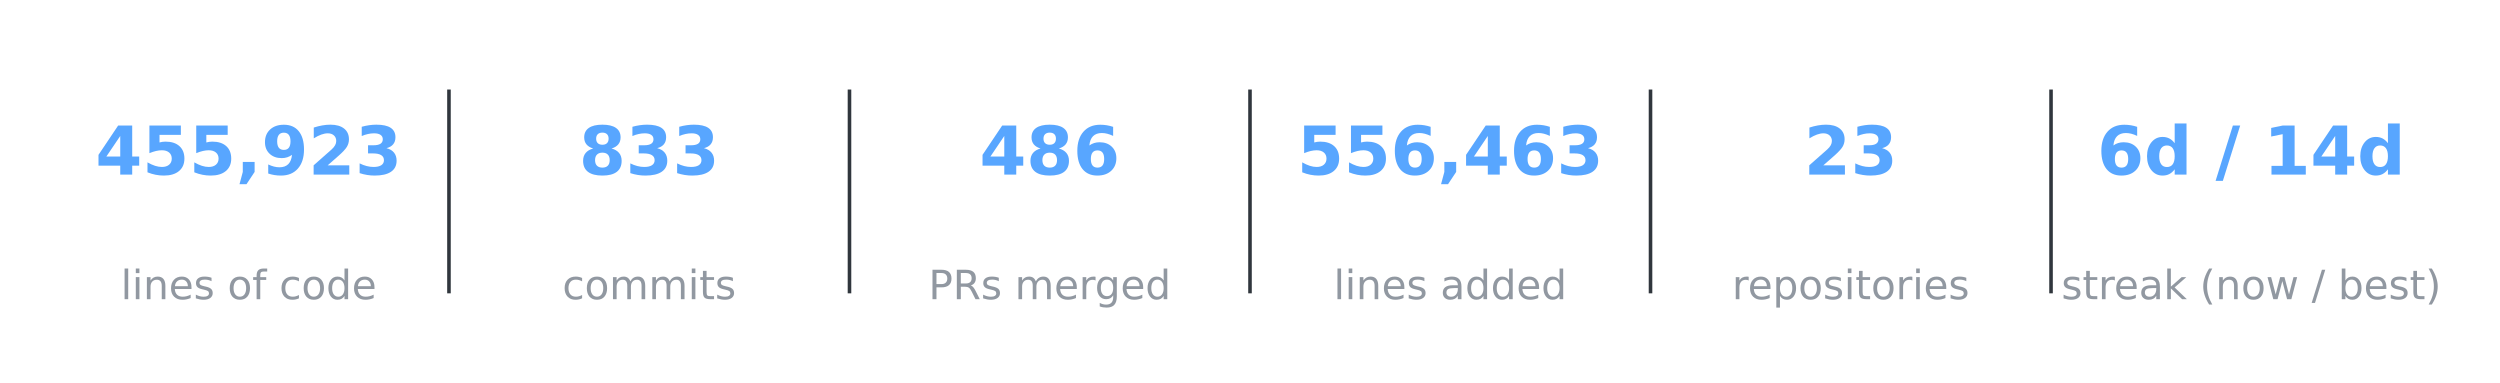
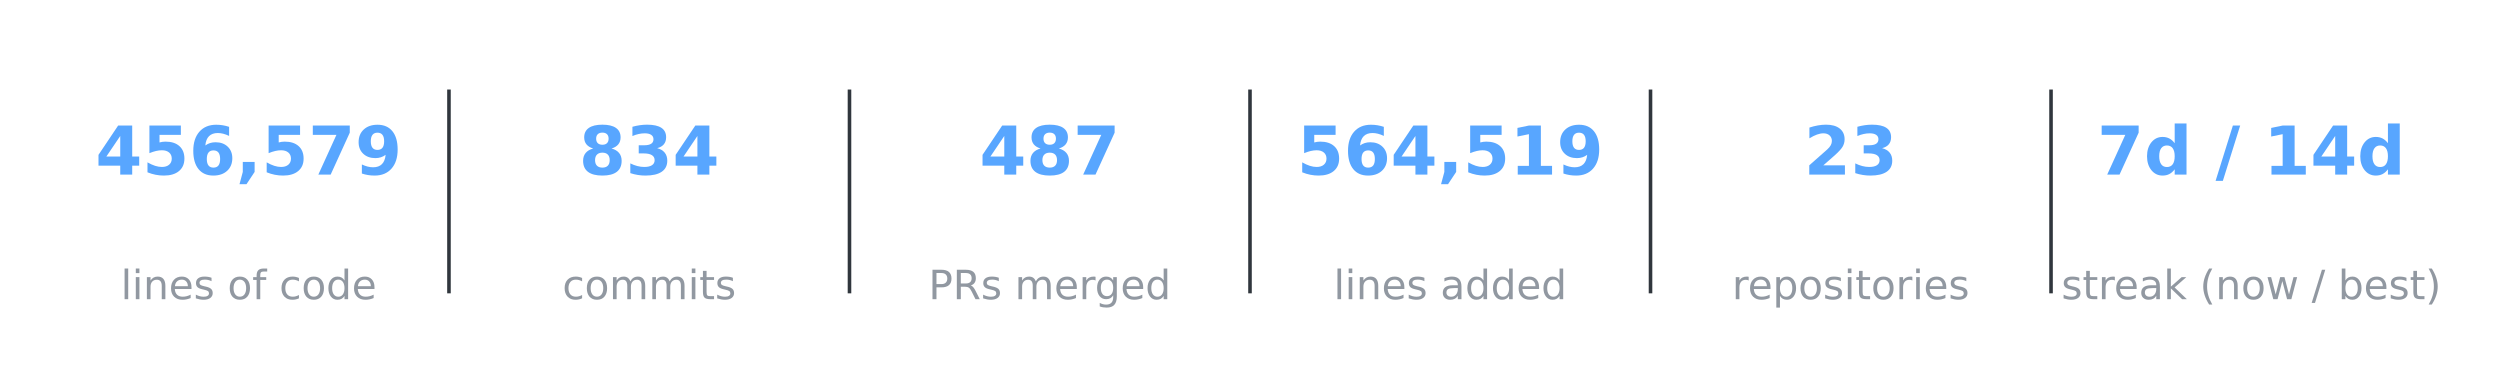
<svg xmlns="http://www.w3.org/2000/svg" xmlns:xlink="http://www.w3.org/1999/xlink" width="557.28pt" height="85.356pt" viewBox="0 0 557.28 85.356" version="1.1">
  <defs>
    <style type="text/css">*{stroke-linejoin: round; stroke-linecap: butt}</style>
  </defs>
  <g id="figure_1">
    <g id="patch_1">
      <path d="M 0 85.356  L 557.28 85.356  L 557.28 -0  L 0 -0  L 0 85.356  z " style="fill: none; opacity: 0" />
    </g>
    <g id="axes_1">
      <g id="line2d_1">
-         <path d="M 100.08 64.993  L 100.08 20.363  " clip-path="url(#p021e8e1d07)" style="fill: none; stroke: #30363d; stroke-width: 0.8; stroke-linecap: square" />
+         <path d="M 100.08 64.993  L 100.08 20.363  " clip-path="url(#pa1b7d5079a)" style="fill: none; stroke: #30363d; stroke-width: 0.8; stroke-linecap: square" />
      </g>
      <g id="line2d_2">
-         <path d="M 189.36 64.993  L 189.36 20.363  " clip-path="url(#p021e8e1d07)" style="fill: none; stroke: #30363d; stroke-width: 0.8; stroke-linecap: square" />
+         <path d="M 189.36 64.993  L 189.36 20.363  " clip-path="url(#pa1b7d5079a)" style="fill: none; stroke: #30363d; stroke-width: 0.8; stroke-linecap: square" />
      </g>
      <g id="line2d_3">
-         <path d="M 278.64 64.993  L 278.64 20.363  " clip-path="url(#p021e8e1d07)" style="fill: none; stroke: #30363d; stroke-width: 0.8; stroke-linecap: square" />
+         <path d="M 278.64 64.993  L 278.64 20.363  " clip-path="url(#pa1b7d5079a)" style="fill: none; stroke: #30363d; stroke-width: 0.8; stroke-linecap: square" />
      </g>
      <g id="line2d_4">
-         <path d="M 367.92 64.993  L 367.92 20.363  " clip-path="url(#p021e8e1d07)" style="fill: none; stroke: #30363d; stroke-width: 0.8; stroke-linecap: square" />
+         <path d="M 367.92 64.993  L 367.92 20.363  " clip-path="url(#pa1b7d5079a)" style="fill: none; stroke: #30363d; stroke-width: 0.8; stroke-linecap: square" />
      </g>
      <g id="line2d_5">
-         <path d="M 457.2 64.993  L 457.2 20.363  " clip-path="url(#p021e8e1d07)" style="fill: none; stroke: #30363d; stroke-width: 0.8; stroke-linecap: square" />
+         <path d="M 457.2 64.993  L 457.2 20.363  " clip-path="url(#pa1b7d5079a)" style="fill: none; stroke: #30363d; stroke-width: 0.8; stroke-linecap: square" />
      </g>
      <g id="text_1">
        <g style="fill: #58a6ff" transform="translate(21.28102 38.92376) scale(0.15 -0.15)">
          <defs>
            <path id="DejaVuSans-Bold-17" d="M 2356 3675  L 1038 1722  L 2356 1722  L 2356 3675  z M 2156 4666  L 3494 4666  L 3494 1722  L 4159 1722  L 4159 850  L 3494 850  L 3494 0  L 2356 0  L 2356 850  L 288 850  L 288 1881  L 2156 4666  z " transform="scale(0.015625)" />
            <path id="DejaVuSans-Bold-18" d="M 678 4666  L 3669 4666  L 3669 3781  L 1638 3781  L 1638 3059  Q 1775 3097 1914 3117  Q 2053 3138 2203 3138  Q 3056 3138 3531 2711  Q 4006 2284 4006 1522  Q 4006 766 3489 337  Q 2972 -91 2053 -91  Q 1656 -91 1267 -14  Q 878 63 494 219  L 494 1166  Q 875 947 1217 837  Q 1559 728 1863 728  Q 2300 728 2551 942  Q 2803 1156 2803 1522  Q 2803 1891 2551 2103  Q 2300 2316 1863 2316  Q 1603 2316 1309 2248  Q 1016 2181 678 2041  L 678 4666  z " transform="scale(0.015625)" />
+             <path id="DejaVuSans-Bold-19" d="M 2316 2303  Q 2000 2303 1842 2098  Q 1684 1894 1684 1484  Q 1684 1075 1842 870  Q 2000 666 2316 666  Q 2634 666 2792 870  Q 2950 1075 2950 1484  Q 2950 1894 2792 2098  Q 2634 2303 2316 2303  z M 3803 4544  L 3803 3681  Q 3506 3822 3243 3889  Q 2981 3956 2731 3956  Q 2194 3956 1894 3657  Q 1594 3359 1544 2772  Q 1750 2925 1990 3001  Q 2231 3078 2516 3078  Q 3231 3078 3670 2659  Q 4109 2241 4109 1563  Q 4109 813 3618 361  Q 3128 -91 2303 -91  Q 1394 -91 895 523  Q 397 1138 397 2266  Q 397 3422 980 4083  Q 1563 4744 2578 4744  Q 2900 4744 3203 4694  Q 3506 4644 3803 4544  z " transform="scale(0.015625)" />
            <path id="DejaVuSans-Bold-f" d="M 653 1209  L 1778 1209  L 1778 256  L 1006 -909  L 341 -909  L 653 256  L 653 1209  z " transform="scale(0.015625)" />
+             <path id="DejaVuSans-Bold-1a" d="M 428 4666  L 3944 4666  L 3944 3988  L 2125 0  L 953 0  L 2675 3781  L 428 3781  L 428 4666  z " transform="scale(0.015625)" />
            <path id="DejaVuSans-Bold-1c" d="M 641 103  L 641 966  Q 928 831 1190 764  Q 1453 697 1709 697  Q 2247 697 2547 995  Q 2847 1294 2900 1881  Q 2688 1725 2447 1647  Q 2206 1569 1925 1569  Q 1209 1569 770 1986  Q 331 2403 331 3084  Q 331 3838 820 4291  Q 1309 4744 2131 4744  Q 3044 4744 3544 4128  Q 4044 3513 4044 2388  Q 4044 1231 3459 570  Q 2875 -91 1856 -91  Q 1528 -91 1228 -42  Q 928 6 641 103  z M 2125 2350  Q 2441 2350 2600 2554  Q 2759 2759 2759 3169  Q 2759 3575 2600 3781  Q 2441 3988 2125 3988  Q 1809 3988 1650 3781  Q 1491 3575 1491 3169  Q 1491 2759 1650 2554  Q 1809 2350 2125 2350  z " transform="scale(0.015625)" />
-             <path id="DejaVuSans-Bold-15" d="M 1844 884  L 3897 884  L 3897 0  L 506 0  L 506 884  L 2209 2388  Q 2438 2594 2547 2791  Q 2656 2988 2656 3200  Q 2656 3528 2436 3728  Q 2216 3928 1850 3928  Q 1569 3928 1234 3808  Q 900 3688 519 3450  L 519 4475  Q 925 4609 1322 4679  Q 1719 4750 2100 4750  Q 2938 4750 3402 4381  Q 3866 4013 3866 3353  Q 3866 2972 3669 2642  Q 3472 2313 2841 1759  L 1844 884  z " transform="scale(0.015625)" />
-             <path id="DejaVuSans-Bold-16" d="M 2981 2516  Q 3453 2394 3698 2092  Q 3944 1791 3944 1325  Q 3944 631 3412 270  Q 2881 -91 1863 -91  Q 1503 -91 1142 -33  Q 781 25 428 141  L 428 1069  Q 766 900 1098 814  Q 1431 728 1753 728  Q 2231 728 2486 893  Q 2741 1059 2741 1369  Q 2741 1688 2480 1852  Q 2219 2016 1709 2016  L 1228 2016  L 1228 2791  L 1734 2791  Q 2188 2791 2409 2933  Q 2631 3075 2631 3366  Q 2631 3634 2415 3781  Q 2200 3928 1806 3928  Q 1516 3928 1219 3862  Q 922 3797 628 3669  L 628 4550  Q 984 4650 1334 4700  Q 1684 4750 2022 4750  Q 2931 4750 3382 4451  Q 3834 4153 3834 3553  Q 3834 3144 3618 2883  Q 3403 2622 2981 2516  z " transform="scale(0.015625)" />
          </defs>
          <use xlink:href="#DejaVuSans-Bold-17" />
          <use xlink:href="#DejaVuSans-Bold-18" transform="translate(69.57812 0)" />
-           <use xlink:href="#DejaVuSans-Bold-18" transform="translate(139.1562 0)" />
+           <use xlink:href="#DejaVuSans-Bold-19" transform="translate(139.1562 0)" />
          <use xlink:href="#DejaVuSans-Bold-f" transform="translate(208.7344 0)" />
-           <use xlink:href="#DejaVuSans-Bold-1c" transform="translate(246.7188 0)" />
-           <use xlink:href="#DejaVuSans-Bold-15" transform="translate(316.2969 0)" />
-           <use xlink:href="#DejaVuSans-Bold-16" transform="translate(385.875 0)" />
+           <use xlink:href="#DejaVuSans-Bold-18" transform="translate(246.7188 0)" />
+           <use xlink:href="#DejaVuSans-Bold-1a" transform="translate(316.2969 0)" />
+           <use xlink:href="#DejaVuSans-Bold-1c" transform="translate(385.875 0)" />
        </g>
      </g>
      <g id="text_2">
        <g style="fill: #9198a1" transform="translate(26.92336 66.69328) scale(0.09 -0.09)">
          <defs>
            <path id="DejaVuSans-4f" d="M 603 4863  L 1178 4863  L 1178 0  L 603 0  L 603 4863  z " transform="scale(0.015625)" />
            <path id="DejaVuSans-4c" d="M 603 3500  L 1178 3500  L 1178 0  L 603 0  L 603 3500  z M 603 4863  L 1178 4863  L 1178 4134  L 603 4134  L 603 4863  z " transform="scale(0.015625)" />
            <path id="DejaVuSans-51" d="M 3513 2113  L 3513 0  L 2938 0  L 2938 2094  Q 2938 2591 2744 2837  Q 2550 3084 2163 3084  Q 1697 3084 1428 2787  Q 1159 2491 1159 1978  L 1159 0  L 581 0  L 581 3500  L 1159 3500  L 1159 2956  Q 1366 3272 1645 3428  Q 1925 3584 2291 3584  Q 2894 3584 3203 3211  Q 3513 2838 3513 2113  z " transform="scale(0.015625)" />
            <path id="DejaVuSans-48" d="M 3597 1894  L 3597 1613  L 953 1613  Q 991 1019 1311 708  Q 1631 397 2203 397  Q 2534 397 2845 478  Q 3156 559 3463 722  L 3463 178  Q 3153 47 2828 -22  Q 2503 -91 2169 -91  Q 1331 -91 842 396  Q 353 884 353 1716  Q 353 2575 817 3079  Q 1281 3584 2069 3584  Q 2775 3584 3186 3129  Q 3597 2675 3597 1894  z M 3022 2063  Q 3016 2534 2758 2815  Q 2500 3097 2075 3097  Q 1594 3097 1305 2825  Q 1016 2553 972 2059  L 3022 2063  z " transform="scale(0.015625)" />
            <path id="DejaVuSans-56" d="M 2834 3397  L 2834 2853  Q 2591 2978 2328 3040  Q 2066 3103 1784 3103  Q 1356 3103 1142 2972  Q 928 2841 928 2578  Q 928 2378 1081 2264  Q 1234 2150 1697 2047  L 1894 2003  Q 2506 1872 2764 1633  Q 3022 1394 3022 966  Q 3022 478 2636 193  Q 2250 -91 1575 -91  Q 1294 -91 989 -36  Q 684 19 347 128  L 347 722  Q 666 556 975 473  Q 1284 391 1588 391  Q 1994 391 2212 530  Q 2431 669 2431 922  Q 2431 1156 2273 1281  Q 2116 1406 1581 1522  L 1381 1569  Q 847 1681 609 1914  Q 372 2147 372 2553  Q 372 3047 722 3315  Q 1072 3584 1716 3584  Q 2034 3584 2315 3537  Q 2597 3491 2834 3397  z " transform="scale(0.015625)" />
            <path id="DejaVuSans-3" transform="scale(0.015625)" />
            <path id="DejaVuSans-52" d="M 1959 3097  Q 1497 3097 1228 2736  Q 959 2375 959 1747  Q 959 1119 1226 758  Q 1494 397 1959 397  Q 2419 397 2687 759  Q 2956 1122 2956 1747  Q 2956 2369 2687 2733  Q 2419 3097 1959 3097  z M 1959 3584  Q 2709 3584 3137 3096  Q 3566 2609 3566 1747  Q 3566 888 3137 398  Q 2709 -91 1959 -91  Q 1206 -91 779 398  Q 353 888 353 1747  Q 353 2609 779 3096  Q 1206 3584 1959 3584  z " transform="scale(0.015625)" />
            <path id="DejaVuSans-49" d="M 2375 4863  L 2375 4384  L 1825 4384  Q 1516 4384 1395 4259  Q 1275 4134 1275 3809  L 1275 3500  L 2222 3500  L 2222 3053  L 1275 3053  L 1275 0  L 697 0  L 697 3053  L 147 3053  L 147 3500  L 697 3500  L 697 3744  Q 697 4328 969 4595  Q 1241 4863 1831 4863  L 2375 4863  z " transform="scale(0.015625)" />
            <path id="DejaVuSans-46" d="M 3122 3366  L 3122 2828  Q 2878 2963 2633 3030  Q 2388 3097 2138 3097  Q 1578 3097 1268 2742  Q 959 2388 959 1747  Q 959 1106 1268 751  Q 1578 397 2138 397  Q 2388 397 2633 464  Q 2878 531 3122 666  L 3122 134  Q 2881 22 2623 -34  Q 2366 -91 2075 -91  Q 1284 -91 818 406  Q 353 903 353 1747  Q 353 2603 823 3093  Q 1294 3584 2113 3584  Q 2378 3584 2631 3529  Q 2884 3475 3122 3366  z " transform="scale(0.015625)" />
            <path id="DejaVuSans-47" d="M 2906 2969  L 2906 4863  L 3481 4863  L 3481 0  L 2906 0  L 2906 525  Q 2725 213 2448 61  Q 2172 -91 1784 -91  Q 1150 -91 751 415  Q 353 922 353 1747  Q 353 2572 751 3078  Q 1150 3584 1784 3584  Q 2172 3584 2448 3432  Q 2725 3281 2906 2969  z M 947 1747  Q 947 1113 1208 752  Q 1469 391 1925 391  Q 2381 391 2643 752  Q 2906 1113 2906 1747  Q 2906 2381 2643 2742  Q 2381 3103 1925 3103  Q 1469 3103 1208 2742  Q 947 2381 947 1747  z " transform="scale(0.015625)" />
          </defs>
          <use xlink:href="#DejaVuSans-4f" />
          <use xlink:href="#DejaVuSans-4c" transform="translate(27.78125 0)" />
          <use xlink:href="#DejaVuSans-51" transform="translate(55.5625 0)" />
          <use xlink:href="#DejaVuSans-48" transform="translate(118.9375 0)" />
          <use xlink:href="#DejaVuSans-56" transform="translate(180.4688 0)" />
          <use xlink:href="#DejaVuSans-3" transform="translate(232.5625 0)" />
          <use xlink:href="#DejaVuSans-52" transform="translate(264.3438 0)" />
          <use xlink:href="#DejaVuSans-49" transform="translate(325.5312 0)" />
          <use xlink:href="#DejaVuSans-3" transform="translate(360.7344 0)" />
          <use xlink:href="#DejaVuSans-46" transform="translate(392.5156 0)" />
          <use xlink:href="#DejaVuSans-52" transform="translate(447.5 0)" />
          <use xlink:href="#DejaVuSans-47" transform="translate(508.6875 0)" />
          <use xlink:href="#DejaVuSans-48" transform="translate(572.1719 0)" />
        </g>
      </g>
      <g id="text_3">
        <g style="fill: #58a6ff" transform="translate(129.0649 38.92376) scale(0.15 -0.15)">
          <defs>
            <path id="DejaVuSans-Bold-1b" d="M 2228 2088  Q 1891 2088 1709 1903  Q 1528 1719 1528 1375  Q 1528 1031 1709 848  Q 1891 666 2228 666  Q 2563 666 2741 848  Q 2919 1031 2919 1375  Q 2919 1722 2741 1905  Q 2563 2088 2228 2088  z M 1350 2484  Q 925 2613 709 2878  Q 494 3144 494 3541  Q 494 4131 934 4440  Q 1375 4750 2228 4750  Q 3075 4750 3515 4442  Q 3956 4134 3956 3541  Q 3956 3144 3739 2878  Q 3522 2613 3097 2484  Q 3572 2353 3814 2058  Q 4056 1763 4056 1313  Q 4056 619 3595 264  Q 3134 -91 2228 -91  Q 1319 -91 855 264  Q 391 619 391 1313  Q 391 1763 633 2058  Q 875 2353 1350 2484  z M 1631 3419  Q 1631 3141 1786 2991  Q 1941 2841 2228 2841  Q 2509 2841 2662 2991  Q 2816 3141 2816 3419  Q 2816 3697 2662 3845  Q 2509 3994 2228 3994  Q 1941 3994 1786 3844  Q 1631 3694 1631 3419  z " transform="scale(0.015625)" />
+             <path id="DejaVuSans-Bold-16" d="M 2981 2516  Q 3453 2394 3698 2092  Q 3944 1791 3944 1325  Q 3944 631 3412 270  Q 2881 -91 1863 -91  Q 1503 -91 1142 -33  Q 781 25 428 141  L 428 1069  Q 766 900 1098 814  Q 1431 728 1753 728  Q 2231 728 2486 893  Q 2741 1059 2741 1369  Q 2741 1688 2480 1852  Q 2219 2016 1709 2016  L 1228 2016  L 1228 2791  L 1734 2791  Q 2188 2791 2409 2933  Q 2631 3075 2631 3366  Q 2631 3634 2415 3781  Q 2200 3928 1806 3928  Q 1516 3928 1219 3862  Q 922 3797 628 3669  L 628 4550  Q 984 4650 1334 4700  Q 1684 4750 2022 4750  Q 2931 4750 3382 4451  Q 3834 4153 3834 3553  Q 3834 3144 3618 2883  Q 3403 2622 2981 2516  z " transform="scale(0.015625)" />
          </defs>
          <use xlink:href="#DejaVuSans-Bold-1b" />
          <use xlink:href="#DejaVuSans-Bold-16" transform="translate(69.57812 0)" />
-           <use xlink:href="#DejaVuSans-Bold-16" transform="translate(139.1562 0)" />
+           <use xlink:href="#DejaVuSans-Bold-17" transform="translate(139.1562 0)" />
        </g>
      </g>
      <g id="text_4">
        <g style="fill: #9198a1" transform="translate(125.3672 66.69328) scale(0.09 -0.09)">
          <defs>
            <path id="DejaVuSans-50" d="M 3328 2828  Q 3544 3216 3844 3400  Q 4144 3584 4550 3584  Q 5097 3584 5394 3201  Q 5691 2819 5691 2113  L 5691 0  L 5113 0  L 5113 2094  Q 5113 2597 4934 2840  Q 4756 3084 4391 3084  Q 3944 3084 3684 2787  Q 3425 2491 3425 1978  L 3425 0  L 2847 0  L 2847 2094  Q 2847 2600 2669 2842  Q 2491 3084 2119 3084  Q 1678 3084 1418 2786  Q 1159 2488 1159 1978  L 1159 0  L 581 0  L 581 3500  L 1159 3500  L 1159 2956  Q 1356 3278 1631 3431  Q 1906 3584 2284 3584  Q 2666 3584 2933 3390  Q 3200 3197 3328 2828  z " transform="scale(0.015625)" />
            <path id="DejaVuSans-57" d="M 1172 4494  L 1172 3500  L 2356 3500  L 2356 3053  L 1172 3053  L 1172 1153  Q 1172 725 1289 603  Q 1406 481 1766 481  L 2356 481  L 2356 0  L 1766 0  Q 1100 0 847 248  Q 594 497 594 1153  L 594 3053  L 172 3053  L 172 3500  L 594 3500  L 594 4494  L 1172 4494  z " transform="scale(0.015625)" />
          </defs>
          <use xlink:href="#DejaVuSans-46" />
          <use xlink:href="#DejaVuSans-52" transform="translate(54.98438 0)" />
          <use xlink:href="#DejaVuSans-50" transform="translate(116.1719 0)" />
          <use xlink:href="#DejaVuSans-50" transform="translate(213.5781 0)" />
          <use xlink:href="#DejaVuSans-4c" transform="translate(310.9844 0)" />
          <use xlink:href="#DejaVuSans-57" transform="translate(338.7656 0)" />
          <use xlink:href="#DejaVuSans-56" transform="translate(377.9688 0)" />
        </g>
      </g>
      <g id="text_5">
        <g style="fill: #58a6ff" transform="translate(218.3449 38.92376) scale(0.15 -0.15)">
-           <defs>
-             <path id="DejaVuSans-Bold-19" d="M 2316 2303  Q 2000 2303 1842 2098  Q 1684 1894 1684 1484  Q 1684 1075 1842 870  Q 2000 666 2316 666  Q 2634 666 2792 870  Q 2950 1075 2950 1484  Q 2950 1894 2792 2098  Q 2634 2303 2316 2303  z M 3803 4544  L 3803 3681  Q 3506 3822 3243 3889  Q 2981 3956 2731 3956  Q 2194 3956 1894 3657  Q 1594 3359 1544 2772  Q 1750 2925 1990 3001  Q 2231 3078 2516 3078  Q 3231 3078 3670 2659  Q 4109 2241 4109 1563  Q 4109 813 3618 361  Q 3128 -91 2303 -91  Q 1394 -91 895 523  Q 397 1138 397 2266  Q 397 3422 980 4083  Q 1563 4744 2578 4744  Q 2900 4744 3203 4694  Q 3506 4644 3803 4544  z " transform="scale(0.015625)" />
-           </defs>
          <use xlink:href="#DejaVuSans-Bold-17" />
          <use xlink:href="#DejaVuSans-Bold-1b" transform="translate(69.57812 0)" />
-           <use xlink:href="#DejaVuSans-Bold-19" transform="translate(139.1562 0)" />
+           <use xlink:href="#DejaVuSans-Bold-1a" transform="translate(139.1562 0)" />
        </g>
      </g>
      <g id="text_6">
        <g style="fill: #9198a1" transform="translate(206.9796 66.69328) scale(0.09 -0.09)">
          <defs>
            <path id="DejaVuSans-33" d="M 1259 4147  L 1259 2394  L 2053 2394  Q 2494 2394 2734 2622  Q 2975 2850 2975 3272  Q 2975 3691 2734 3919  Q 2494 4147 2053 4147  L 1259 4147  z M 628 4666  L 2053 4666  Q 2838 4666 3239 4311  Q 3641 3956 3641 3272  Q 3641 2581 3239 2228  Q 2838 1875 2053 1875  L 1259 1875  L 1259 0  L 628 0  L 628 4666  z " transform="scale(0.015625)" />
            <path id="DejaVuSans-35" d="M 2841 2188  Q 3044 2119 3236 1894  Q 3428 1669 3622 1275  L 4263 0  L 3584 0  L 2988 1197  Q 2756 1666 2539 1819  Q 2322 1972 1947 1972  L 1259 1972  L 1259 0  L 628 0  L 628 4666  L 2053 4666  Q 2853 4666 3247 4331  Q 3641 3997 3641 3322  Q 3641 2881 3436 2590  Q 3231 2300 2841 2188  z M 1259 4147  L 1259 2491  L 2053 2491  Q 2509 2491 2742 2702  Q 2975 2913 2975 3322  Q 2975 3731 2742 3939  Q 2509 4147 2053 4147  L 1259 4147  z " transform="scale(0.015625)" />
            <path id="DejaVuSans-55" d="M 2631 2963  Q 2534 3019 2420 3045  Q 2306 3072 2169 3072  Q 1681 3072 1420 2755  Q 1159 2438 1159 1844  L 1159 0  L 581 0  L 581 3500  L 1159 3500  L 1159 2956  Q 1341 3275 1631 3429  Q 1922 3584 2338 3584  Q 2397 3584 2469 3576  Q 2541 3569 2628 3553  L 2631 2963  z " transform="scale(0.015625)" />
            <path id="DejaVuSans-4a" d="M 2906 1791  Q 2906 2416 2648 2759  Q 2391 3103 1925 3103  Q 1463 3103 1205 2759  Q 947 2416 947 1791  Q 947 1169 1205 825  Q 1463 481 1925 481  Q 2391 481 2648 825  Q 2906 1169 2906 1791  z M 3481 434  Q 3481 -459 3084 -895  Q 2688 -1331 1869 -1331  Q 1566 -1331 1297 -1286  Q 1028 -1241 775 -1147  L 775 -588  Q 1028 -725 1275 -790  Q 1522 -856 1778 -856  Q 2344 -856 2625 -561  Q 2906 -266 2906 331  L 2906 616  Q 2728 306 2450 153  Q 2172 0 1784 0  Q 1141 0 747 490  Q 353 981 353 1791  Q 353 2603 747 3093  Q 1141 3584 1784 3584  Q 2172 3584 2450 3431  Q 2728 3278 2906 2969  L 2906 3500  L 3481 3500  L 3481 434  z " transform="scale(0.015625)" />
          </defs>
          <use xlink:href="#DejaVuSans-33" />
          <use xlink:href="#DejaVuSans-35" transform="translate(60.29688 0)" />
          <use xlink:href="#DejaVuSans-56" transform="translate(129.7812 0)" />
          <use xlink:href="#DejaVuSans-3" transform="translate(181.875 0)" />
          <use xlink:href="#DejaVuSans-50" transform="translate(213.6562 0)" />
          <use xlink:href="#DejaVuSans-48" transform="translate(311.0625 0)" />
          <use xlink:href="#DejaVuSans-55" transform="translate(372.5938 0)" />
          <use xlink:href="#DejaVuSans-4a" transform="translate(411.9531 0)" />
          <use xlink:href="#DejaVuSans-48" transform="translate(475.4375 0)" />
          <use xlink:href="#DejaVuSans-47" transform="translate(536.9688 0)" />
        </g>
      </g>
      <g id="text_7">
        <g style="fill: #58a6ff" transform="translate(289.121 38.92376) scale(0.15 -0.15)">
+           <defs>
+             <path id="DejaVuSans-Bold-14" d="M 750 831  L 1813 831  L 1813 3847  L 722 3622  L 722 4441  L 1806 4666  L 2950 4666  L 2950 831  L 4013 831  L 4013 0  L 750 0  L 750 831  z " transform="scale(0.015625)" />
+           </defs>
          <use xlink:href="#DejaVuSans-Bold-18" />
-           <use xlink:href="#DejaVuSans-Bold-18" transform="translate(69.57812 0)" />
-           <use xlink:href="#DejaVuSans-Bold-19" transform="translate(139.1562 0)" />
+           <use xlink:href="#DejaVuSans-Bold-19" transform="translate(69.57812 0)" />
+           <use xlink:href="#DejaVuSans-Bold-17" transform="translate(139.1562 0)" />
          <use xlink:href="#DejaVuSans-Bold-f" transform="translate(208.7344 0)" />
-           <use xlink:href="#DejaVuSans-Bold-17" transform="translate(246.7188 0)" />
-           <use xlink:href="#DejaVuSans-Bold-19" transform="translate(316.2969 0)" />
-           <use xlink:href="#DejaVuSans-Bold-16" transform="translate(385.875 0)" />
+           <use xlink:href="#DejaVuSans-Bold-18" transform="translate(246.7188 0)" />
+           <use xlink:href="#DejaVuSans-Bold-14" transform="translate(316.2969 0)" />
+           <use xlink:href="#DejaVuSans-Bold-1c" transform="translate(385.875 0)" />
        </g>
      </g>
      <g id="text_8">
        <g style="fill: #9198a1" transform="translate(297.2876 66.69328) scale(0.09 -0.09)">
          <defs>
            <path id="DejaVuSans-44" d="M 2194 1759  Q 1497 1759 1228 1600  Q 959 1441 959 1056  Q 959 750 1161 570  Q 1363 391 1709 391  Q 2188 391 2477 730  Q 2766 1069 2766 1631  L 2766 1759  L 2194 1759  z M 3341 1997  L 3341 0  L 2766 0  L 2766 531  Q 2569 213 2275 61  Q 1981 -91 1556 -91  Q 1019 -91 701 211  Q 384 513 384 1019  Q 384 1609 779 1909  Q 1175 2209 1959 2209  L 2766 2209  L 2766 2266  Q 2766 2663 2505 2880  Q 2244 3097 1772 3097  Q 1472 3097 1187 3025  Q 903 2953 641 2809  L 641 3341  Q 956 3463 1253 3523  Q 1550 3584 1831 3584  Q 2591 3584 2966 3190  Q 3341 2797 3341 1997  z " transform="scale(0.015625)" />
          </defs>
          <use xlink:href="#DejaVuSans-4f" />
          <use xlink:href="#DejaVuSans-4c" transform="translate(27.78125 0)" />
          <use xlink:href="#DejaVuSans-51" transform="translate(55.5625 0)" />
          <use xlink:href="#DejaVuSans-48" transform="translate(118.9375 0)" />
          <use xlink:href="#DejaVuSans-56" transform="translate(180.4688 0)" />
          <use xlink:href="#DejaVuSans-3" transform="translate(232.5625 0)" />
          <use xlink:href="#DejaVuSans-44" transform="translate(264.3438 0)" />
          <use xlink:href="#DejaVuSans-47" transform="translate(325.625 0)" />
          <use xlink:href="#DejaVuSans-47" transform="translate(389.1094 0)" />
          <use xlink:href="#DejaVuSans-48" transform="translate(452.5938 0)" />
          <use xlink:href="#DejaVuSans-47" transform="translate(514.125 0)" />
        </g>
      </g>
      <g id="text_9">
        <g style="fill: #58a6ff" transform="translate(402.1233 38.92376) scale(0.15 -0.15)">
+           <defs>
+             <path id="DejaVuSans-Bold-15" d="M 1844 884  L 3897 884  L 3897 0  L 506 0  L 506 884  L 2209 2388  Q 2438 2594 2547 2791  Q 2656 2988 2656 3200  Q 2656 3528 2436 3728  Q 2216 3928 1850 3928  Q 1569 3928 1234 3808  Q 900 3688 519 3450  L 519 4475  Q 925 4609 1322 4679  Q 1719 4750 2100 4750  Q 2938 4750 3402 4381  Q 3866 4013 3866 3353  Q 3866 2972 3669 2642  Q 3472 2313 2841 1759  L 1844 884  z " transform="scale(0.015625)" />
+           </defs>
          <use xlink:href="#DejaVuSans-Bold-15" />
          <use xlink:href="#DejaVuSans-Bold-16" transform="translate(69.57812 0)" />
        </g>
      </g>
      <g id="text_10">
        <g style="fill: #9198a1" transform="translate(386.1049 66.69328) scale(0.09 -0.09)">
          <defs>
            <path id="DejaVuSans-53" d="M 1159 525  L 1159 -1331  L 581 -1331  L 581 3500  L 1159 3500  L 1159 2969  Q 1341 3281 1617 3432  Q 1894 3584 2278 3584  Q 2916 3584 3314 3078  Q 3713 2572 3713 1747  Q 3713 922 3314 415  Q 2916 -91 2278 -91  Q 1894 -91 1617 61  Q 1341 213 1159 525  z M 3116 1747  Q 3116 2381 2855 2742  Q 2594 3103 2138 3103  Q 1681 3103 1420 2742  Q 1159 2381 1159 1747  Q 1159 1113 1420 752  Q 1681 391 2138 391  Q 2594 391 2855 752  Q 3116 1113 3116 1747  z " transform="scale(0.015625)" />
          </defs>
          <use xlink:href="#DejaVuSans-55" />
          <use xlink:href="#DejaVuSans-48" transform="translate(38.90625 0)" />
          <use xlink:href="#DejaVuSans-53" transform="translate(100.4375 0)" />
          <use xlink:href="#DejaVuSans-52" transform="translate(163.9219 0)" />
          <use xlink:href="#DejaVuSans-56" transform="translate(225.1094 0)" />
          <use xlink:href="#DejaVuSans-4c" transform="translate(277.2031 0)" />
          <use xlink:href="#DejaVuSans-57" transform="translate(304.9844 0)" />
          <use xlink:href="#DejaVuSans-52" transform="translate(344.1875 0)" />
          <use xlink:href="#DejaVuSans-55" transform="translate(405.375 0)" />
          <use xlink:href="#DejaVuSans-4c" transform="translate(446.4844 0)" />
          <use xlink:href="#DejaVuSans-48" transform="translate(474.2656 0)" />
          <use xlink:href="#DejaVuSans-56" transform="translate(535.7969 0)" />
        </g>
      </g>
      <g id="text_11">
        <g style="fill: #58a6ff" transform="translate(467.4865 38.92435) scale(0.15 -0.15)">
          <defs>
            <path id="DejaVuSans-Bold-47" d="M 2919 2988  L 2919 4863  L 4044 4863  L 4044 0  L 2919 0  L 2919 506  Q 2688 197 2409 53  Q 2131 -91 1766 -91  Q 1119 -91 703 423  Q 288 938 288 1747  Q 288 2556 703 3070  Q 1119 3584 1766 3584  Q 2128 3584 2408 3439  Q 2688 3294 2919 2988  z M 2181 722  Q 2541 722 2730 984  Q 2919 1247 2919 1747  Q 2919 2247 2730 2509  Q 2541 2772 2181 2772  Q 1825 2772 1636 2509  Q 1447 2247 1447 1747  Q 1447 1247 1636 984  Q 1825 722 2181 722  z " transform="scale(0.015625)" />
            <path id="DejaVuSans-Bold-3" transform="scale(0.015625)" />
            <path id="DejaVuSans-Bold-12" d="M 1644 4666  L 2338 4666  L 691 -594  L 0 -594  L 1644 4666  z " transform="scale(0.015625)" />
-             <path id="DejaVuSans-Bold-14" d="M 750 831  L 1813 831  L 1813 3847  L 722 3622  L 722 4441  L 1806 4666  L 2950 4666  L 2950 831  L 4013 831  L 4013 0  L 750 0  L 750 831  z " transform="scale(0.015625)" />
-           </defs>
-           <use xlink:href="#DejaVuSans-Bold-19" />
+           </defs>
+           <use xlink:href="#DejaVuSans-Bold-1a" />
          <use xlink:href="#DejaVuSans-Bold-47" transform="translate(69.57812 0)" />
          <use xlink:href="#DejaVuSans-Bold-3" transform="translate(141.1562 0)" />
          <use xlink:href="#DejaVuSans-Bold-12" transform="translate(175.9688 0)" />
          <use xlink:href="#DejaVuSans-Bold-3" transform="translate(212.5 0)" />
          <use xlink:href="#DejaVuSans-Bold-14" transform="translate(247.3125 0)" />
          <use xlink:href="#DejaVuSans-Bold-17" transform="translate(316.8906 0)" />
          <use xlink:href="#DejaVuSans-Bold-47" transform="translate(386.4688 0)" />
        </g>
      </g>
      <g id="text_12">
        <g style="fill: #9198a1" transform="translate(459.5112 66.69328) scale(0.09 -0.09)">
          <defs>
            <path id="DejaVuSans-4e" d="M 581 4863  L 1159 4863  L 1159 1991  L 2875 3500  L 3609 3500  L 1753 1863  L 3688 0  L 2938 0  L 1159 1709  L 1159 0  L 581 0  L 581 4863  z " transform="scale(0.015625)" />
            <path id="DejaVuSans-b" d="M 1984 4856  Q 1566 4138 1362 3434  Q 1159 2731 1159 2009  Q 1159 1288 1364 580  Q 1569 -128 1984 -844  L 1484 -844  Q 1016 -109 783 600  Q 550 1309 550 2009  Q 550 2706 781 3412  Q 1013 4119 1484 4856  L 1984 4856  z " transform="scale(0.015625)" />
            <path id="DejaVuSans-5a" d="M 269 3500  L 844 3500  L 1563 769  L 2278 3500  L 2956 3500  L 3675 769  L 4391 3500  L 4966 3500  L 4050 0  L 3372 0  L 2619 2869  L 1863 0  L 1184 0  L 269 3500  z " transform="scale(0.015625)" />
            <path id="DejaVuSans-12" d="M 1625 4666  L 2156 4666  L 531 -594  L 0 -594  L 1625 4666  z " transform="scale(0.015625)" />
            <path id="DejaVuSans-45" d="M 3116 1747  Q 3116 2381 2855 2742  Q 2594 3103 2138 3103  Q 1681 3103 1420 2742  Q 1159 2381 1159 1747  Q 1159 1113 1420 752  Q 1681 391 2138 391  Q 2594 391 2855 752  Q 3116 1113 3116 1747  z M 1159 2969  Q 1341 3281 1617 3432  Q 1894 3584 2278 3584  Q 2916 3584 3314 3078  Q 3713 2572 3713 1747  Q 3713 922 3314 415  Q 2916 -91 2278 -91  Q 1894 -91 1617 61  Q 1341 213 1159 525  L 1159 0  L 581 0  L 581 4863  L 1159 4863  L 1159 2969  z " transform="scale(0.015625)" />
            <path id="DejaVuSans-c" d="M 513 4856  L 1013 4856  Q 1481 4119 1714 3412  Q 1947 2706 1947 2009  Q 1947 1309 1714 600  Q 1481 -109 1013 -844  L 513 -844  Q 928 -128 1133 580  Q 1338 1288 1338 2009  Q 1338 2731 1133 3434  Q 928 4138 513 4856  z " transform="scale(0.015625)" />
          </defs>
          <use xlink:href="#DejaVuSans-56" />
          <use xlink:href="#DejaVuSans-57" transform="translate(52.09375 0)" />
          <use xlink:href="#DejaVuSans-55" transform="translate(91.29688 0)" />
          <use xlink:href="#DejaVuSans-48" transform="translate(130.2031 0)" />
          <use xlink:href="#DejaVuSans-44" transform="translate(191.7344 0)" />
          <use xlink:href="#DejaVuSans-4e" transform="translate(253.0156 0)" />
          <use xlink:href="#DejaVuSans-3" transform="translate(310.9219 0)" />
          <use xlink:href="#DejaVuSans-b" transform="translate(342.7031 0)" />
          <use xlink:href="#DejaVuSans-51" transform="translate(381.7188 0)" />
          <use xlink:href="#DejaVuSans-52" transform="translate(445.0938 0)" />
          <use xlink:href="#DejaVuSans-5a" transform="translate(506.2812 0)" />
          <use xlink:href="#DejaVuSans-3" transform="translate(588.0625 0)" />
          <use xlink:href="#DejaVuSans-12" transform="translate(619.8438 0)" />
          <use xlink:href="#DejaVuSans-3" transform="translate(653.5312 0)" />
          <use xlink:href="#DejaVuSans-45" transform="translate(685.3125 0)" />
          <use xlink:href="#DejaVuSans-48" transform="translate(748.7969 0)" />
          <use xlink:href="#DejaVuSans-56" transform="translate(810.3281 0)" />
          <use xlink:href="#DejaVuSans-57" transform="translate(862.4219 0)" />
          <use xlink:href="#DejaVuSans-c" transform="translate(901.625 0)" />
        </g>
      </g>
    </g>
  </g>
  <defs>
-     <clipPath id="p021e8e1d07">
+     <clipPath id="pa1b7d5079a">
      <rect x="10.8" y="10.8" width="535.68" height="63.756" />
    </clipPath>
  </defs>
</svg>
